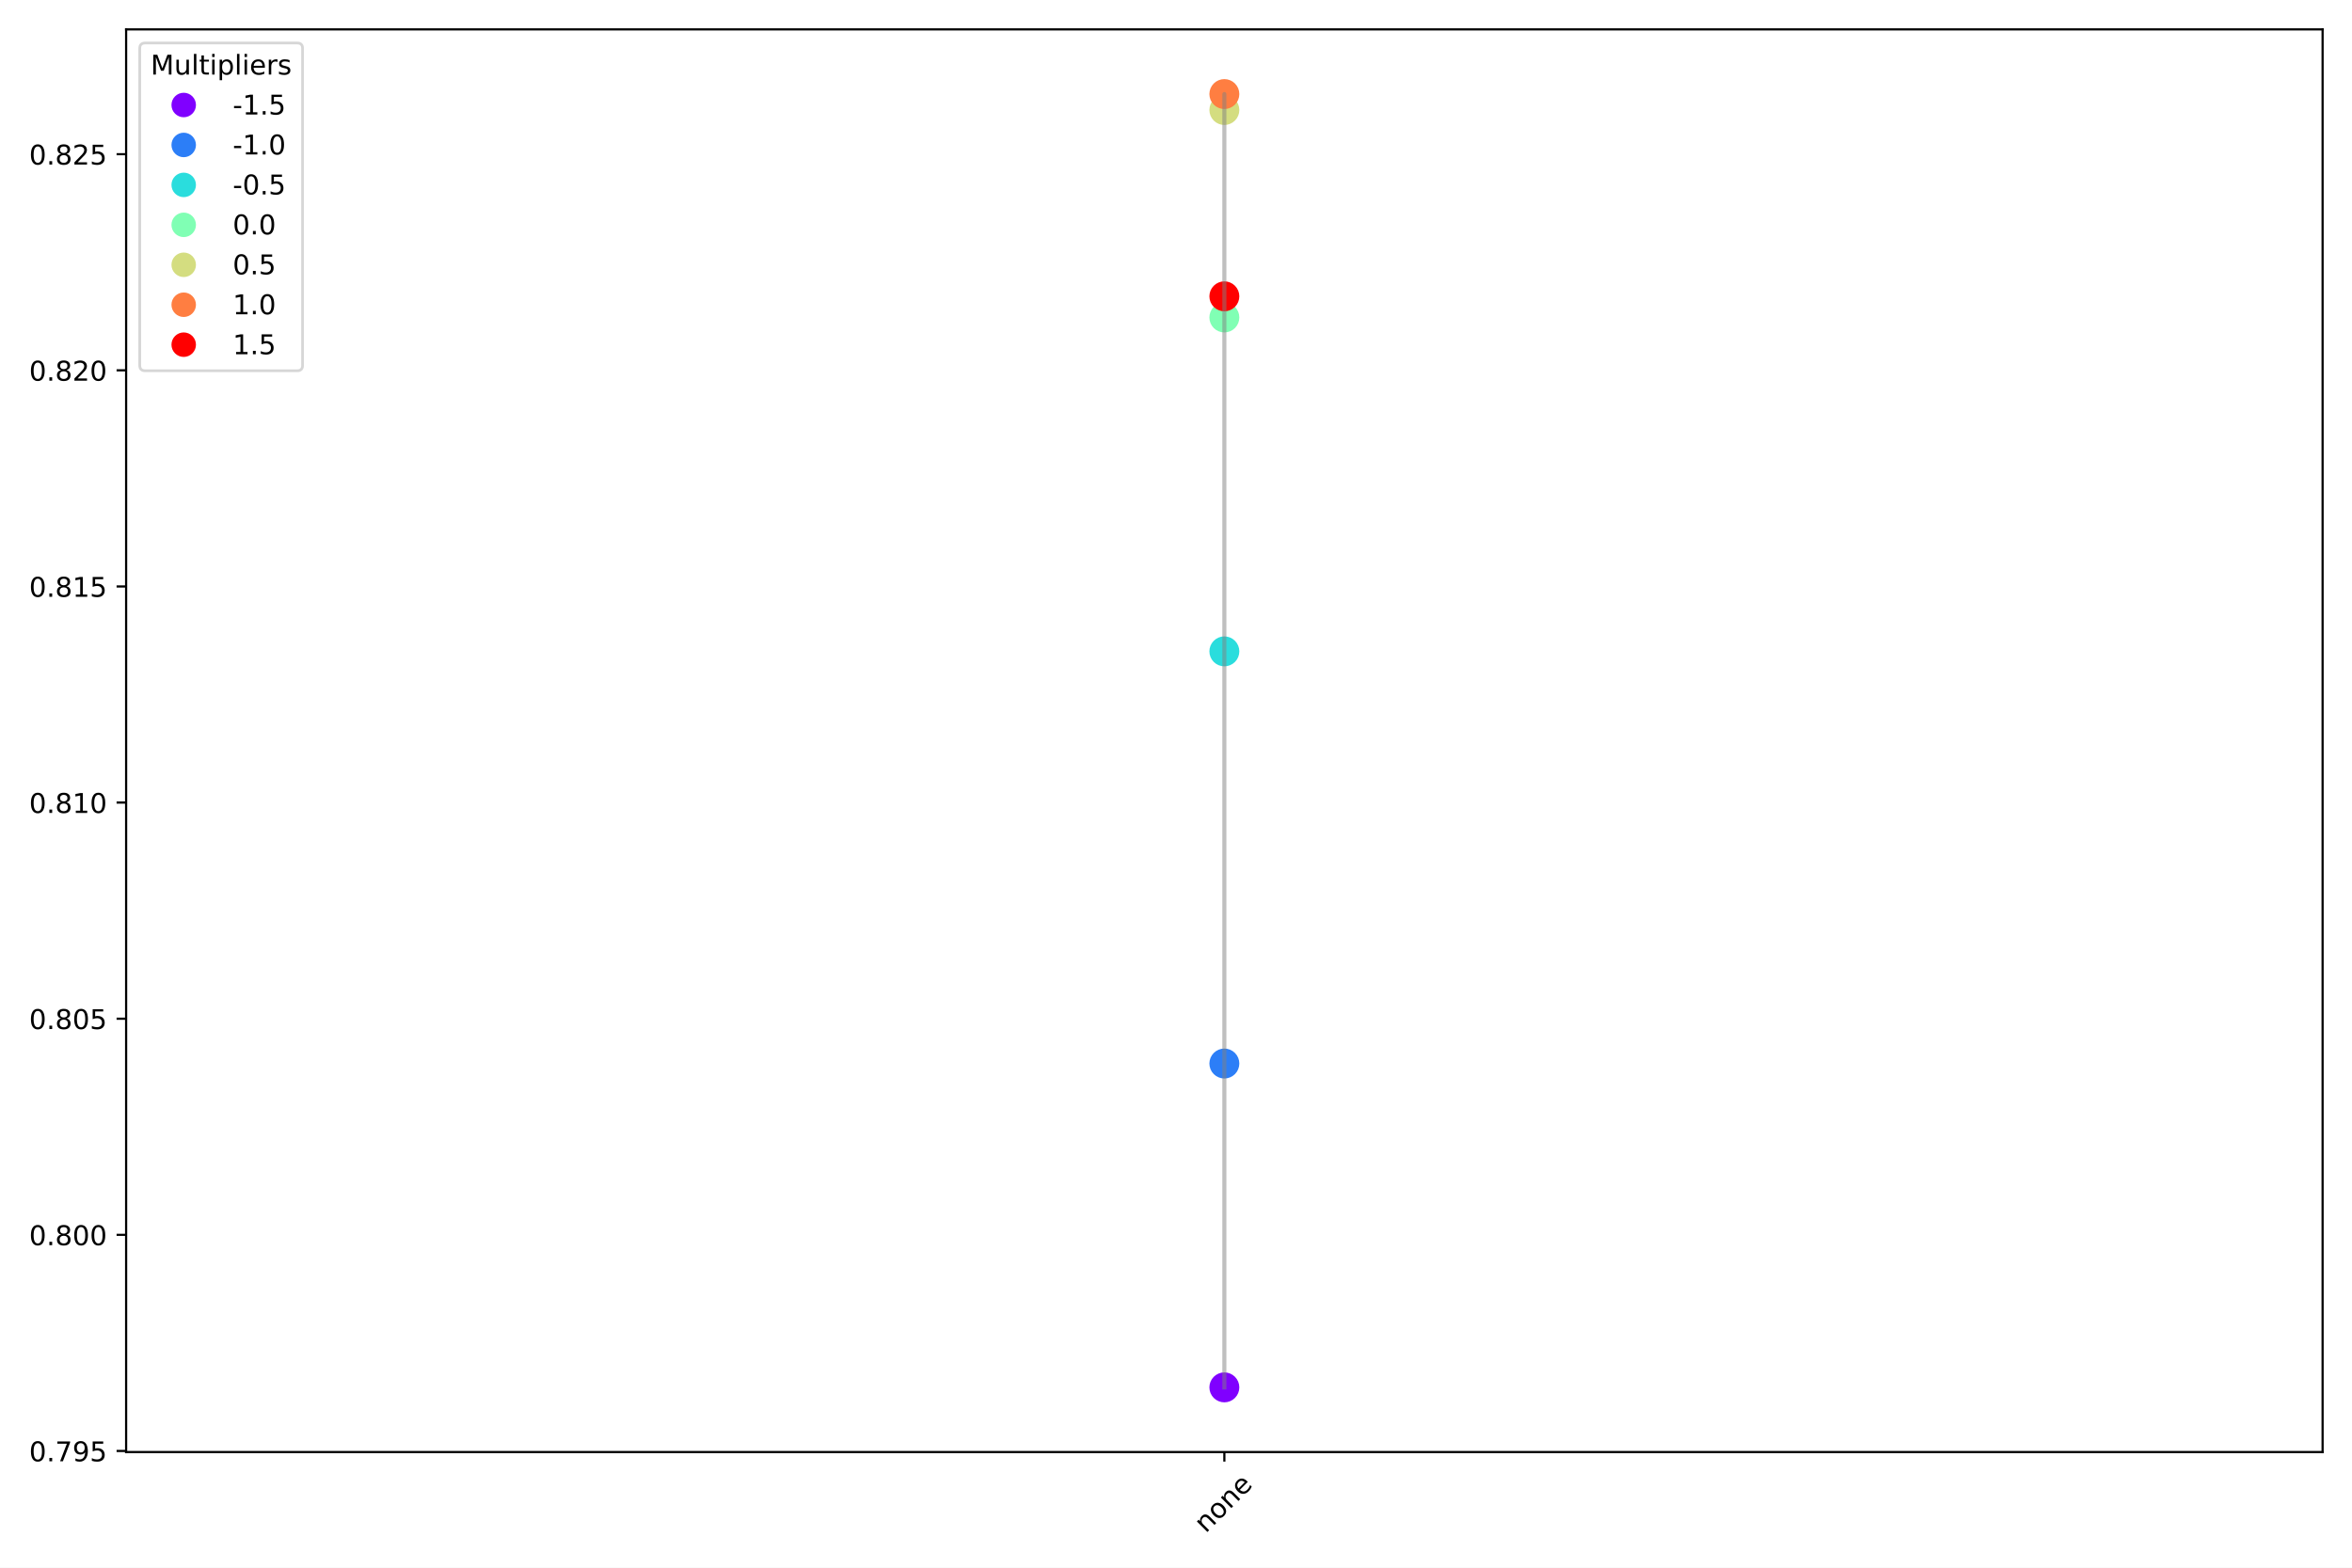
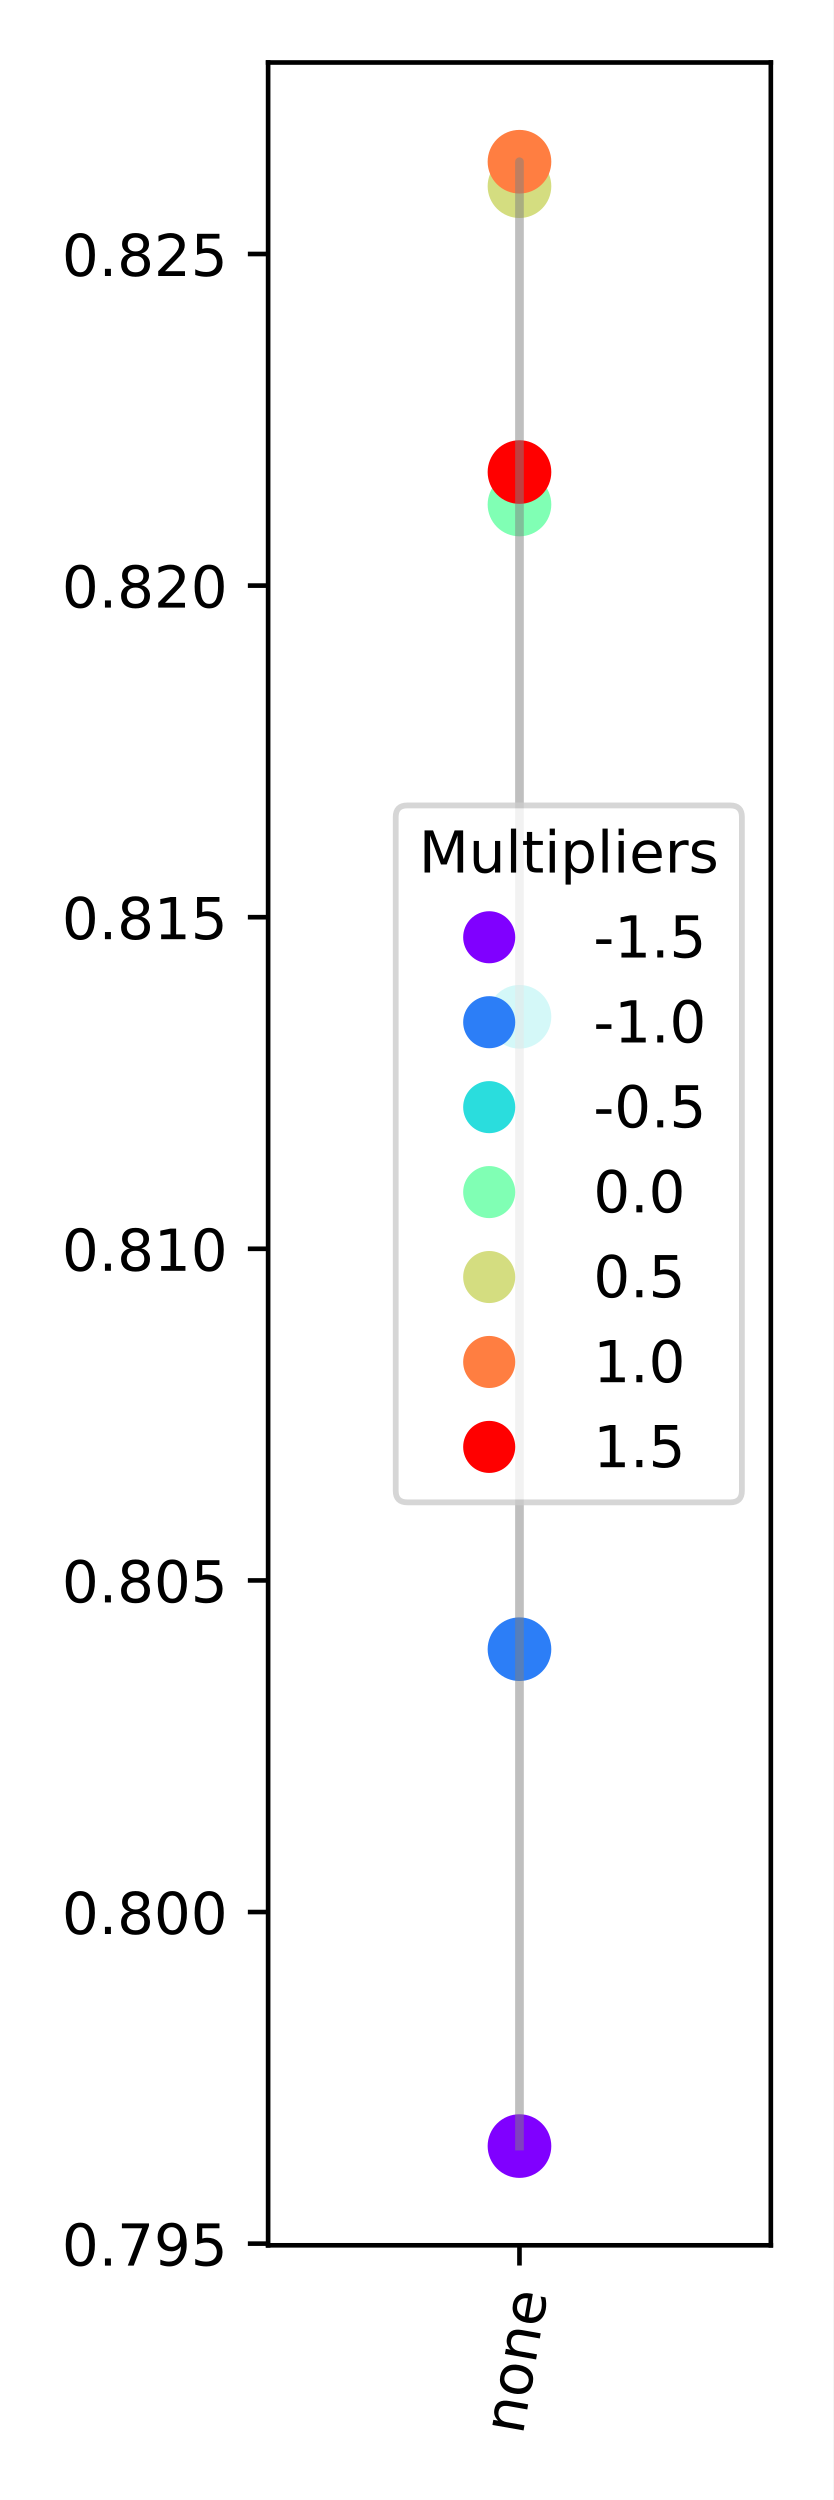
- <svg xmlns="http://www.w3.org/2000/svg" xmlns:xlink="http://www.w3.org/1999/xlink" width="864pt" height="576pt" viewBox="0 0 864 576" version="1.1">
+ <svg xmlns="http://www.w3.org/2000/svg" xmlns:xlink="http://www.w3.org/1999/xlink" width="144pt" height="432pt" viewBox="0 0 144 432" version="1.1">
  <defs>
    <style type="text/css">*{stroke-linejoin: round; stroke-linecap: butt}</style>
  </defs>
  <g id="figure_1">
    <g id="patch_1">
-       <path d="M 0 576  L 864 576  L 864 0  L 0 0  z " style="fill: #ffffff" />
+       <path d="M 0 432  L 144 432  L 144 0  L 0 0  z " style="fill: #ffffff" />
    </g>
    <g id="axes_1">
      <g id="patch_2">
-         <path d="M 46.33 533.508  L 853.2 533.508  L 853.2 10.8  L 46.33 10.8  z " style="fill: #ffffff" />
+         <path d="M 46.33 387.987  L 133.2 387.987  L 133.2 10.8  L 46.33 10.8  z " style="fill: #ffffff" />
      </g>
      <g id="PathCollection_1">
        <defs>
-           <path id="m3767dee1e3" d="M 0 5  C 1.326 5 2.598 4.473 3.536 3.536  C 4.473 2.598 5 1.326 5 0  C 5 -1.326 4.473 -2.598 3.536 -3.536  C 2.598 -4.473 1.326 -5 0 -5  C -1.326 -5 -2.598 -4.473 -3.536 -3.536  C -4.473 -2.598 -5 -1.326 -5 0  C -5 1.326 -4.473 2.598 -3.536 3.536  C -2.598 4.473 -1.326 5 0 5  z " style="stroke: #8000ff" />
-         </defs>
-         <g clip-path="url(#p4028e0c59e)">
-           <use xlink:href="#m3767dee1e3" x="449.765" y="509.748" style="fill: #8000ff; stroke: #8000ff" />
+           <path id="m14c0e5cff0" d="M 0 5  C 1.326 5 2.598 4.473 3.536 3.536  C 4.473 2.598 5 1.326 5 0  C 5 -1.326 4.473 -2.598 3.536 -3.536  C 2.598 -4.473 1.326 -5 0 -5  C -1.326 -5 -2.598 -4.473 -3.536 -3.536  C -4.473 -2.598 -5 -1.326 -5 0  C -5 1.326 -4.473 2.598 -3.536 3.536  C -2.598 4.473 -1.326 5 0 5  z " style="stroke: #8000ff" />
+         </defs>
+         <g clip-path="url(#p4360fabf52)">
+           <use xlink:href="#m14c0e5cff0" x="89.765" y="370.842" style="fill: #8000ff; stroke: #8000ff" />
        </g>
      </g>
      <g id="PathCollection_2">
        <defs>
-           <path id="m72a7f76442" d="M 0 5  C 1.326 5 2.598 4.473 3.536 3.536  C 4.473 2.598 5 1.326 5 0  C 5 -1.326 4.473 -2.598 3.536 -3.536  C 2.598 -4.473 1.326 -5 0 -5  C -1.326 -5 -2.598 -4.473 -3.536 -3.536  C -4.473 -2.598 -5 -1.326 -5 0  C -5 1.326 -4.473 2.598 -3.536 3.536  C -2.598 4.473 -1.326 5 0 5  z " style="stroke: #2c7ef7" />
-         </defs>
-         <g clip-path="url(#p4028e0c59e)">
-           <use xlink:href="#m72a7f76442" x="449.765" y="390.763" style="fill: #2c7ef7; stroke: #2c7ef7" />
+           <path id="mc27950331b" d="M 0 5  C 1.326 5 2.598 4.473 3.536 3.536  C 4.473 2.598 5 1.326 5 0  C 5 -1.326 4.473 -2.598 3.536 -3.536  C 2.598 -4.473 1.326 -5 0 -5  C -1.326 -5 -2.598 -4.473 -3.536 -3.536  C -4.473 -2.598 -5 -1.326 -5 0  C -5 1.326 -4.473 2.598 -3.536 3.536  C -2.598 4.473 -1.326 5 0 5  z " style="stroke: #2c7ef7" />
+         </defs>
+         <g clip-path="url(#p4360fabf52)">
+           <use xlink:href="#mc27950331b" x="89.765" y="284.982" style="fill: #2c7ef7; stroke: #2c7ef7" />
        </g>
      </g>
      <g id="PathCollection_3">
        <defs>
-           <path id="me550338ba3" d="M 0 5  C 1.326 5 2.598 4.473 3.536 3.536  C 4.473 2.598 5 1.326 5 0  C 5 -1.326 4.473 -2.598 3.536 -3.536  C 2.598 -4.473 1.326 -5 0 -5  C -1.326 -5 -2.598 -4.473 -3.536 -3.536  C -4.473 -2.598 -5 -1.326 -5 0  C -5 1.326 -4.473 2.598 -3.536 3.536  C -2.598 4.473 -1.326 5 0 5  z " style="stroke: #2adddd" />
-         </defs>
-         <g clip-path="url(#p4028e0c59e)">
-           <use xlink:href="#me550338ba3" x="449.765" y="239.325" style="fill: #2adddd; stroke: #2adddd" />
+           <path id="m28c70cf09c" d="M 0 5  C 1.326 5 2.598 4.473 3.536 3.536  C 4.473 2.598 5 1.326 5 0  C 5 -1.326 4.473 -2.598 3.536 -3.536  C 2.598 -4.473 1.326 -5 0 -5  C -1.326 -5 -2.598 -4.473 -3.536 -3.536  C -4.473 -2.598 -5 -1.326 -5 0  C -5 1.326 -4.473 2.598 -3.536 3.536  C -2.598 4.473 -1.326 5 0 5  z " style="stroke: #2adddd" />
+         </defs>
+         <g clip-path="url(#p4360fabf52)">
+           <use xlink:href="#m28c70cf09c" x="89.765" y="175.704" style="fill: #2adddd; stroke: #2adddd" />
        </g>
      </g>
      <g id="PathCollection_4">
        <defs>
-           <path id="m4d8fd24281" d="M 0 5  C 1.326 5 2.598 4.473 3.536 3.536  C 4.473 2.598 5 1.326 5 0  C 5 -1.326 4.473 -2.598 3.536 -3.536  C 2.598 -4.473 1.326 -5 0 -5  C -1.326 -5 -2.598 -4.473 -3.536 -3.536  C -4.473 -2.598 -5 -1.326 -5 0  C -5 1.326 -4.473 2.598 -3.536 3.536  C -2.598 4.473 -1.326 5 0 5  z " style="stroke: #80ffb4" />
-         </defs>
-         <g clip-path="url(#p4028e0c59e)">
-           <use xlink:href="#m4d8fd24281" x="449.765" y="116.642" style="fill: #80ffb4; stroke: #80ffb4" />
+           <path id="m87a448be1a" d="M 0 5  C 1.326 5 2.598 4.473 3.536 3.536  C 4.473 2.598 5 1.326 5 0  C 5 -1.326 4.473 -2.598 3.536 -3.536  C 2.598 -4.473 1.326 -5 0 -5  C -1.326 -5 -2.598 -4.473 -3.536 -3.536  C -4.473 -2.598 -5 -1.326 -5 0  C -5 1.326 -4.473 2.598 -3.536 3.536  C -2.598 4.473 -1.326 5 0 5  z " style="stroke: #80ffb4" />
+         </defs>
+         <g clip-path="url(#p4360fabf52)">
+           <use xlink:href="#m87a448be1a" x="89.765" y="87.176" style="fill: #80ffb4; stroke: #80ffb4" />
        </g>
      </g>
      <g id="PathCollection_5">
        <defs>
-           <path id="mf3a85f5c3b" d="M 0 5  C 1.326 5 2.598 4.473 3.536 3.536  C 4.473 2.598 5 1.326 5 0  C 5 -1.326 4.473 -2.598 3.536 -3.536  C 2.598 -4.473 1.326 -5 0 -5  C -1.326 -5 -2.598 -4.473 -3.536 -3.536  C -4.473 -2.598 -5 -1.326 -5 0  C -5 1.326 -4.473 2.598 -3.536 3.536  C -2.598 4.473 -1.326 5 0 5  z " style="stroke: #d4dd80" />
-         </defs>
-         <g clip-path="url(#p4028e0c59e)">
-           <use xlink:href="#mf3a85f5c3b" x="449.765" y="40.418" style="fill: #d4dd80; stroke: #d4dd80" />
+           <path id="maee6522988" d="M 0 5  C 1.326 5 2.598 4.473 3.536 3.536  C 4.473 2.598 5 1.326 5 0  C 5 -1.326 4.473 -2.598 3.536 -3.536  C 2.598 -4.473 1.326 -5 0 -5  C -1.326 -5 -2.598 -4.473 -3.536 -3.536  C -4.473 -2.598 -5 -1.326 -5 0  C -5 1.326 -4.473 2.598 -3.536 3.536  C -2.598 4.473 -1.326 5 0 5  z " style="stroke: #d4dd80" />
+         </defs>
+         <g clip-path="url(#p4360fabf52)">
+           <use xlink:href="#maee6522988" x="89.765" y="32.173" style="fill: #d4dd80; stroke: #d4dd80" />
        </g>
      </g>
      <g id="PathCollection_6">
        <defs>
-           <path id="m8962c92dde" d="M 0 5  C 1.326 5 2.598 4.473 3.536 3.536  C 4.473 2.598 5 1.326 5 0  C 5 -1.326 4.473 -2.598 3.536 -3.536  C 2.598 -4.473 1.326 -5 0 -5  C -1.326 -5 -2.598 -4.473 -3.536 -3.536  C -4.473 -2.598 -5 -1.326 -5 0  C -5 1.326 -4.473 2.598 -3.536 3.536  C -2.598 4.473 -1.326 5 0 5  z " style="stroke: #ff7e41" />
-         </defs>
-         <g clip-path="url(#p4028e0c59e)">
-           <use xlink:href="#m8962c92dde" x="449.765" y="34.559" style="fill: #ff7e41; stroke: #ff7e41" />
+           <path id="m36a4e83134" d="M 0 5  C 1.326 5 2.598 4.473 3.536 3.536  C 4.473 2.598 5 1.326 5 0  C 5 -1.326 4.473 -2.598 3.536 -3.536  C 2.598 -4.473 1.326 -5 0 -5  C -1.326 -5 -2.598 -4.473 -3.536 -3.536  C -4.473 -2.598 -5 -1.326 -5 0  C -5 1.326 -4.473 2.598 -3.536 3.536  C -2.598 4.473 -1.326 5 0 5  z " style="stroke: #ff7e41" />
+         </defs>
+         <g clip-path="url(#p4360fabf52)">
+           <use xlink:href="#m36a4e83134" x="89.765" y="27.945" style="fill: #ff7e41; stroke: #ff7e41" />
        </g>
      </g>
      <g id="PathCollection_7">
        <defs>
-           <path id="mf61617b44f" d="M 0 5  C 1.326 5 2.598 4.473 3.536 3.536  C 4.473 2.598 5 1.326 5 0  C 5 -1.326 4.473 -2.598 3.536 -3.536  C 2.598 -4.473 1.326 -5 0 -5  C -1.326 -5 -2.598 -4.473 -3.536 -3.536  C -4.473 -2.598 -5 -1.326 -5 0  C -5 1.326 -4.473 2.598 -3.536 3.536  C -2.598 4.473 -1.326 5 0 5  z " style="stroke: #ff0000" />
-         </defs>
-         <g clip-path="url(#p4028e0c59e)">
-           <use xlink:href="#mf61617b44f" x="449.765" y="108.875" style="fill: #ff0000; stroke: #ff0000" />
+           <path id="m46a382ccba" d="M 0 5  C 1.326 5 2.598 4.473 3.536 3.536  C 4.473 2.598 5 1.326 5 0  C 5 -1.326 4.473 -2.598 3.536 -3.536  C 2.598 -4.473 1.326 -5 0 -5  C -1.326 -5 -2.598 -4.473 -3.536 -3.536  C -4.473 -2.598 -5 -1.326 -5 0  C -5 1.326 -4.473 2.598 -3.536 3.536  C -2.598 4.473 -1.326 5 0 5  z " style="stroke: #ff0000" />
+         </defs>
+         <g clip-path="url(#p4360fabf52)">
+           <use xlink:href="#m46a382ccba" x="89.765" y="81.571" style="fill: #ff0000; stroke: #ff0000" />
        </g>
      </g>
      <g id="matplotlib.axis_1">
        <g id="xtick_1">
          <g id="line2d_1">
            <defs>
-               <path id="m17eb738174" d="M 0 0  L 0 3.5  " style="stroke: #000000; stroke-width: 0.8" />
+               <path id="m830e8ec345" d="M 0 0  L 0 3.5  " style="stroke: #000000; stroke-width: 0.8" />
            </defs>
            <g>
-               <use xlink:href="#m17eb738174" x="449.765" y="533.508" style="stroke: #000000; stroke-width: 0.8" />
+               <use xlink:href="#m830e8ec345" x="89.765" y="387.987" style="stroke: #000000; stroke-width: 0.8" />
            </g>
          </g>
          <g id="text_1">
-             <g transform="translate(442.8961 563.5208) rotate(-45) scale(0.1 -0.1)">
+             <g transform="translate(90.31646 420.8743) rotate(-80) scale(0.1 -0.1)">
              <defs>
                <path id="DejaVuSans-6e" d="M 3513 2113  L 3513 0  L 2938 0  L 2938 2094  Q 2938 2591 2744 2837  Q 2550 3084 2163 3084  Q 1697 3084 1428 2787  Q 1159 2491 1159 1978  L 1159 0  L 581 0  L 581 3500  L 1159 3500  L 1159 2956  Q 1366 3272 1645 3428  Q 1925 3584 2291 3584  Q 2894 3584 3203 3211  Q 3513 2838 3513 2113  z " transform="scale(0.015625)" />
                <path id="DejaVuSans-6f" d="M 1959 3097  Q 1497 3097 1228 2736  Q 959 2375 959 1747  Q 959 1119 1226 758  Q 1494 397 1959 397  Q 2419 397 2687 759  Q 2956 1122 2956 1747  Q 2956 2369 2687 2733  Q 2419 3097 1959 3097  z M 1959 3584  Q 2709 3584 3137 3096  Q 3566 2609 3566 1747  Q 3566 888 3137 398  Q 2709 -91 1959 -91  Q 1206 -91 779 398  Q 353 888 353 1747  Q 353 2609 779 3096  Q 1206 3584 1959 3584  z " transform="scale(0.015625)" />
                <path id="DejaVuSans-65" d="M 3597 1894  L 3597 1613  L 953 1613  Q 991 1019 1311 708  Q 1631 397 2203 397  Q 2534 397 2845 478  Q 3156 559 3463 722  L 3463 178  Q 3153 47 2828 -22  Q 2503 -91 2169 -91  Q 1331 -91 842 396  Q 353 884 353 1716  Q 353 2575 817 3079  Q 1281 3584 2069 3584  Q 2775 3584 3186 3129  Q 3597 2675 3597 1894  z M 3022 2063  Q 3016 2534 2758 2815  Q 2500 3097 2075 3097  Q 1594 3097 1305 2825  Q 1016 2553 972 2059  L 3022 2063  z " transform="scale(0.015625)" />
              </defs>
              <use xlink:href="#DejaVuSans-6e" />
              <use xlink:href="#DejaVuSans-6f" x="63.379" />
              <use xlink:href="#DejaVuSans-6e" x="124.561" />
              <use xlink:href="#DejaVuSans-65" x="187.939" />
            </g>
          </g>
        </g>
      </g>
      <g id="matplotlib.axis_2">
        <g id="ytick_1">
          <g id="line2d_2">
            <defs>
-               <path id="m83f9945817" d="M 0 0  L -3.5 0  " style="stroke: #000000; stroke-width: 0.8" />
+               <path id="mb894acc48c" d="M 0 0  L -3.5 0  " style="stroke: #000000; stroke-width: 0.8" />
            </defs>
            <g>
-               <use xlink:href="#m83f9945817" x="46.33" y="533.109" style="stroke: #000000; stroke-width: 0.8" />
+               <use xlink:href="#mb894acc48c" x="46.33" y="387.7" style="stroke: #000000; stroke-width: 0.8" />
            </g>
          </g>
          <g id="text_2">
-             <g transform="translate(10.70187 536.9087) scale(0.1 -0.1)">
+             <g transform="translate(10.70187 391.4988) scale(0.1 -0.1)">
              <defs>
                <path id="DejaVuSans-30" d="M 2034 4250  Q 1547 4250 1301 3770  Q 1056 3291 1056 2328  Q 1056 1369 1301 889  Q 1547 409 2034 409  Q 2525 409 2770 889  Q 3016 1369 3016 2328  Q 3016 3291 2770 3770  Q 2525 4250 2034 4250  z M 2034 4750  Q 2819 4750 3233 4129  Q 3647 3509 3647 2328  Q 3647 1150 3233 529  Q 2819 -91 2034 -91  Q 1250 -91 836 529  Q 422 1150 422 2328  Q 422 3509 836 4129  Q 1250 4750 2034 4750  z " transform="scale(0.015625)" />
                <path id="DejaVuSans-2e" d="M 684 794  L 1344 794  L 1344 0  L 684 0  L 684 794  z " transform="scale(0.015625)" />
                <path id="DejaVuSans-37" d="M 525 4666  L 3525 4666  L 3525 4397  L 1831 0  L 1172 0  L 2766 4134  L 525 4134  L 525 4666  z " transform="scale(0.015625)" />
                <path id="DejaVuSans-39" d="M 703 97  L 703 672  Q 941 559 1184 500  Q 1428 441 1663 441  Q 2288 441 2617 861  Q 2947 1281 2994 2138  Q 2813 1869 2534 1725  Q 2256 1581 1919 1581  Q 1219 1581 811 2004  Q 403 2428 403 3163  Q 403 3881 828 4315  Q 1253 4750 1959 4750  Q 2769 4750 3195 4129  Q 3622 3509 3622 2328  Q 3622 1225 3098 567  Q 2575 -91 1691 -91  Q 1453 -91 1209 -44  Q 966 3 703 97  z M 1959 2075  Q 2384 2075 2632 2365  Q 2881 2656 2881 3163  Q 2881 3666 2632 3958  Q 2384 4250 1959 4250  Q 1534 4250 1286 3958  Q 1038 3666 1038 3163  Q 1038 2656 1286 2365  Q 1534 2075 1959 2075  z " transform="scale(0.015625)" />
                <path id="DejaVuSans-35" d="M 691 4666  L 3169 4666  L 3169 4134  L 1269 4134  L 1269 2991  Q 1406 3038 1543 3061  Q 1681 3084 1819 3084  Q 2600 3084 3056 2656  Q 3513 2228 3513 1497  Q 3513 744 3044 326  Q 2575 -91 1722 -91  Q 1428 -91 1123 -41  Q 819 9 494 109  L 494 744  Q 775 591 1075 516  Q 1375 441 1709 441  Q 2250 441 2565 725  Q 2881 1009 2881 1497  Q 2881 1984 2565 2268  Q 2250 2553 1709 2553  Q 1456 2553 1204 2497  Q 953 2441 691 2322  L 691 4666  z " transform="scale(0.015625)" />
              </defs>
              <use xlink:href="#DejaVuSans-30" />
              <use xlink:href="#DejaVuSans-2e" x="63.623" />
              <use xlink:href="#DejaVuSans-37" x="95.41" />
              <use xlink:href="#DejaVuSans-39" x="159.033" />
              <use xlink:href="#DejaVuSans-35" x="222.656" />
            </g>
          </g>
        </g>
        <g id="ytick_2">
          <g id="line2d_3">
            <g>
-               <use xlink:href="#m83f9945817" x="46.33" y="453.701" style="stroke: #000000; stroke-width: 0.8" />
+               <use xlink:href="#mb894acc48c" x="46.33" y="330.398" style="stroke: #000000; stroke-width: 0.8" />
            </g>
          </g>
          <g id="text_3">
-             <g transform="translate(10.70187 457.5) scale(0.1 -0.1)">
+             <g transform="translate(10.70187 334.1973) scale(0.1 -0.1)">
              <defs>
                <path id="DejaVuSans-38" d="M 2034 2216  Q 1584 2216 1326 1975  Q 1069 1734 1069 1313  Q 1069 891 1326 650  Q 1584 409 2034 409  Q 2484 409 2743 651  Q 3003 894 3003 1313  Q 3003 1734 2745 1975  Q 2488 2216 2034 2216  z M 1403 2484  Q 997 2584 770 2862  Q 544 3141 544 3541  Q 544 4100 942 4425  Q 1341 4750 2034 4750  Q 2731 4750 3128 4425  Q 3525 4100 3525 3541  Q 3525 3141 3298 2862  Q 3072 2584 2669 2484  Q 3125 2378 3379 2068  Q 3634 1759 3634 1313  Q 3634 634 3220 271  Q 2806 -91 2034 -91  Q 1263 -91 848 271  Q 434 634 434 1313  Q 434 1759 690 2068  Q 947 2378 1403 2484  z M 1172 3481  Q 1172 3119 1398 2916  Q 1625 2713 2034 2713  Q 2441 2713 2670 2916  Q 2900 3119 2900 3481  Q 2900 3844 2670 4047  Q 2441 4250 2034 4250  Q 1625 4250 1398 4047  Q 1172 3844 1172 3481  z " transform="scale(0.015625)" />
              </defs>
              <use xlink:href="#DejaVuSans-30" />
              <use xlink:href="#DejaVuSans-2e" x="63.623" />
              <use xlink:href="#DejaVuSans-38" x="95.41" />
              <use xlink:href="#DejaVuSans-30" x="159.033" />
              <use xlink:href="#DejaVuSans-30" x="222.656" />
            </g>
          </g>
        </g>
        <g id="ytick_3">
          <g id="line2d_4">
            <g>
-               <use xlink:href="#m83f9945817" x="46.33" y="374.292" style="stroke: #000000; stroke-width: 0.8" />
+               <use xlink:href="#mb894acc48c" x="46.33" y="273.097" style="stroke: #000000; stroke-width: 0.8" />
            </g>
          </g>
          <g id="text_4">
-             <g transform="translate(10.70187 378.0913) scale(0.1 -0.1)">
+             <g transform="translate(10.70187 276.8958) scale(0.1 -0.1)">
              <use xlink:href="#DejaVuSans-30" />
              <use xlink:href="#DejaVuSans-2e" x="63.623" />
              <use xlink:href="#DejaVuSans-38" x="95.41" />
              <use xlink:href="#DejaVuSans-30" x="159.033" />
              <use xlink:href="#DejaVuSans-35" x="222.656" />
            </g>
          </g>
        </g>
        <g id="ytick_4">
          <g id="line2d_5">
            <g>
-               <use xlink:href="#m83f9945817" x="46.33" y="294.883" style="stroke: #000000; stroke-width: 0.8" />
+               <use xlink:href="#mb894acc48c" x="46.33" y="215.795" style="stroke: #000000; stroke-width: 0.8" />
            </g>
          </g>
          <g id="text_5">
-             <g transform="translate(10.70187 298.6826) scale(0.1 -0.1)">
+             <g transform="translate(10.70187 219.5943) scale(0.1 -0.1)">
              <defs>
                <path id="DejaVuSans-31" d="M 794 531  L 1825 531  L 1825 4091  L 703 3866  L 703 4441  L 1819 4666  L 2450 4666  L 2450 531  L 3481 531  L 3481 0  L 794 0  L 794 531  z " transform="scale(0.015625)" />
              </defs>
              <use xlink:href="#DejaVuSans-30" />
              <use xlink:href="#DejaVuSans-2e" x="63.623" />
              <use xlink:href="#DejaVuSans-38" x="95.41" />
              <use xlink:href="#DejaVuSans-31" x="159.033" />
              <use xlink:href="#DejaVuSans-30" x="222.656" />
            </g>
          </g>
        </g>
        <g id="ytick_5">
          <g id="line2d_6">
            <g>
-               <use xlink:href="#m83f9945817" x="46.33" y="215.475" style="stroke: #000000; stroke-width: 0.8" />
+               <use xlink:href="#mb894acc48c" x="46.33" y="158.494" style="stroke: #000000; stroke-width: 0.8" />
            </g>
          </g>
          <g id="text_6">
-             <g transform="translate(10.70187 219.2739) scale(0.1 -0.1)">
+             <g transform="translate(10.70187 162.2928) scale(0.1 -0.1)">
              <use xlink:href="#DejaVuSans-30" />
              <use xlink:href="#DejaVuSans-2e" x="63.623" />
              <use xlink:href="#DejaVuSans-38" x="95.41" />
              <use xlink:href="#DejaVuSans-31" x="159.033" />
              <use xlink:href="#DejaVuSans-35" x="222.656" />
            </g>
          </g>
        </g>
        <g id="ytick_6">
          <g id="line2d_7">
            <g>
-               <use xlink:href="#m83f9945817" x="46.33" y="136.066" style="stroke: #000000; stroke-width: 0.8" />
+               <use xlink:href="#mb894acc48c" x="46.33" y="101.192" style="stroke: #000000; stroke-width: 0.8" />
            </g>
          </g>
          <g id="text_7">
-             <g transform="translate(10.70187 139.8651) scale(0.1 -0.1)">
+             <g transform="translate(10.70187 104.9914) scale(0.1 -0.1)">
              <defs>
                <path id="DejaVuSans-32" d="M 1228 531  L 3431 531  L 3431 0  L 469 0  L 469 531  Q 828 903 1448 1529  Q 2069 2156 2228 2338  Q 2531 2678 2651 2914  Q 2772 3150 2772 3378  Q 2772 3750 2511 3984  Q 2250 4219 1831 4219  Q 1534 4219 1204 4116  Q 875 4013 500 3803  L 500 4441  Q 881 4594 1212 4672  Q 1544 4750 1819 4750  Q 2544 4750 2975 4387  Q 3406 4025 3406 3419  Q 3406 3131 3298 2873  Q 3191 2616 2906 2266  Q 2828 2175 2409 1742  Q 1991 1309 1228 531  z " transform="scale(0.015625)" />
              </defs>
              <use xlink:href="#DejaVuSans-30" />
              <use xlink:href="#DejaVuSans-2e" x="63.623" />
              <use xlink:href="#DejaVuSans-38" x="95.41" />
              <use xlink:href="#DejaVuSans-32" x="159.033" />
              <use xlink:href="#DejaVuSans-30" x="222.656" />
            </g>
          </g>
        </g>
        <g id="ytick_7">
          <g id="line2d_8">
            <g>
-               <use xlink:href="#m83f9945817" x="46.33" y="56.657" style="stroke: #000000; stroke-width: 0.8" />
+               <use xlink:href="#mb894acc48c" x="46.33" y="43.891" style="stroke: #000000; stroke-width: 0.8" />
            </g>
          </g>
          <g id="text_8">
-             <g transform="translate(10.70187 60.45643) scale(0.1 -0.1)">
+             <g transform="translate(10.70187 47.68988) scale(0.1 -0.1)">
              <use xlink:href="#DejaVuSans-30" />
              <use xlink:href="#DejaVuSans-2e" x="63.623" />
              <use xlink:href="#DejaVuSans-38" x="95.41" />
              <use xlink:href="#DejaVuSans-32" x="159.033" />
              <use xlink:href="#DejaVuSans-35" x="222.656" />
            </g>
          </g>
        </g>
      </g>
      <g id="line2d_9">
-         <path d="M 449.765 509.748  L 449.765 390.763  L 449.765 239.325  L 449.765 116.642  L 449.765 40.418  L 449.765 34.559  L 449.765 108.875  " clip-path="url(#p4028e0c59e)" style="fill: none; stroke: #808080; stroke-opacity: 0.5; stroke-width: 1.5; stroke-linecap: square" />
+         <path d="M 89.765 370.842  L 89.765 284.982  L 89.765 175.704  L 89.765 87.176  L 89.765 32.173  L 89.765 27.945  L 89.765 81.571  " clip-path="url(#p4360fabf52)" style="fill: none; stroke: #808080; stroke-opacity: 0.5; stroke-width: 1.5; stroke-linecap: square" />
      </g>
      <g id="line2d_10" />
      <g id="line2d_11" />
      <g id="line2d_12" />
      <g id="line2d_13" />
      <g id="line2d_14" />
      <g id="line2d_15" />
      <g id="line2d_16" />
      <g id="patch_3">
-         <path d="M 46.33 533.508  L 46.33 10.8  " style="fill: none; stroke: #000000; stroke-width: 0.8; stroke-linejoin: miter; stroke-linecap: square" />
+         <path d="M 46.33 387.987  L 46.33 10.8  " style="fill: none; stroke: #000000; stroke-width: 0.8; stroke-linejoin: miter; stroke-linecap: square" />
      </g>
      <g id="patch_4">
-         <path d="M 853.2 533.508  L 853.2 10.8  " style="fill: none; stroke: #000000; stroke-width: 0.8; stroke-linejoin: miter; stroke-linecap: square" />
+         <path d="M 133.2 387.987  L 133.2 10.8  " style="fill: none; stroke: #000000; stroke-width: 0.8; stroke-linejoin: miter; stroke-linecap: square" />
      </g>
      <g id="patch_5">
-         <path d="M 46.33 533.508  L 853.2 533.508  " style="fill: none; stroke: #000000; stroke-width: 0.8; stroke-linejoin: miter; stroke-linecap: square" />
+         <path d="M 46.33 387.987  L 133.2 387.987  " style="fill: none; stroke: #000000; stroke-width: 0.8; stroke-linejoin: miter; stroke-linecap: square" />
      </g>
      <g id="patch_6">
-         <path d="M 46.33 10.8  L 853.2 10.8  " style="fill: none; stroke: #000000; stroke-width: 0.8; stroke-linejoin: miter; stroke-linecap: square" />
+         <path d="M 46.33 10.8  L 133.2 10.8  " style="fill: none; stroke: #000000; stroke-width: 0.8; stroke-linejoin: miter; stroke-linecap: square" />
      </g>
      <g id="legend_1">
        <g id="patch_7">
-           <path d="M 53.33 136.225  L 109.15 136.225  Q 111.15 136.225 111.15 134.225  L 111.15 17.8  Q 111.15 15.8 109.15 15.8  L 53.33 15.8  Q 51.33 15.8 51.33 17.8  L 51.33 134.225  Q 51.33 136.225 53.33 136.225  z " style="fill: #ffffff; opacity: 0.8; stroke: #cccccc; stroke-linejoin: miter" />
+           <path d="M 70.38 259.606  L 126.2 259.606  Q 128.2 259.606 128.2 257.606  L 128.2 141.181  Q 128.2 139.181 126.2 139.181  L 70.38 139.181  Q 68.38 139.181 68.38 141.181  L 68.38 257.606  Q 68.38 259.606 70.38 259.606  z " style="fill: #ffffff; opacity: 0.8; stroke: #cccccc; stroke-linejoin: miter" />
        </g>
        <g id="text_9">
-           <g transform="translate(55.33 27.39844) scale(0.1 -0.1)">
+           <g transform="translate(72.37969 150.7794) scale(0.1 -0.1)">
            <defs>
              <path id="DejaVuSans-4d" d="M 628 4666  L 1569 4666  L 2759 1491  L 3956 4666  L 4897 4666  L 4897 0  L 4281 0  L 4281 4097  L 3078 897  L 2444 897  L 1241 4097  L 1241 0  L 628 0  L 628 4666  z " transform="scale(0.015625)" />
              <path id="DejaVuSans-75" d="M 544 1381  L 544 3500  L 1119 3500  L 1119 1403  Q 1119 906 1312 657  Q 1506 409 1894 409  Q 2359 409 2629 706  Q 2900 1003 2900 1516  L 2900 3500  L 3475 3500  L 3475 0  L 2900 0  L 2900 538  Q 2691 219 2414 64  Q 2138 -91 1772 -91  Q 1169 -91 856 284  Q 544 659 544 1381  z M 1991 3584  L 1991 3584  z " transform="scale(0.015625)" />
              <path id="DejaVuSans-6c" d="M 603 4863  L 1178 4863  L 1178 0  L 603 0  L 603 4863  z " transform="scale(0.015625)" />
              <path id="DejaVuSans-74" d="M 1172 4494  L 1172 3500  L 2356 3500  L 2356 3053  L 1172 3053  L 1172 1153  Q 1172 725 1289 603  Q 1406 481 1766 481  L 2356 481  L 2356 0  L 1766 0  Q 1100 0 847 248  Q 594 497 594 1153  L 594 3053  L 172 3053  L 172 3500  L 594 3500  L 594 4494  L 1172 4494  z " transform="scale(0.015625)" />
              <path id="DejaVuSans-69" d="M 603 3500  L 1178 3500  L 1178 0  L 603 0  L 603 3500  z M 603 4863  L 1178 4863  L 1178 4134  L 603 4134  L 603 4863  z " transform="scale(0.015625)" />
              <path id="DejaVuSans-70" d="M 1159 525  L 1159 -1331  L 581 -1331  L 581 3500  L 1159 3500  L 1159 2969  Q 1341 3281 1617 3432  Q 1894 3584 2278 3584  Q 2916 3584 3314 3078  Q 3713 2572 3713 1747  Q 3713 922 3314 415  Q 2916 -91 2278 -91  Q 1894 -91 1617 61  Q 1341 213 1159 525  z M 3116 1747  Q 3116 2381 2855 2742  Q 2594 3103 2138 3103  Q 1681 3103 1420 2742  Q 1159 2381 1159 1747  Q 1159 1113 1420 752  Q 1681 391 2138 391  Q 2594 391 2855 752  Q 3116 1113 3116 1747  z " transform="scale(0.015625)" />
              <path id="DejaVuSans-72" d="M 2631 2963  Q 2534 3019 2420 3045  Q 2306 3072 2169 3072  Q 1681 3072 1420 2755  Q 1159 2438 1159 1844  L 1159 0  L 581 0  L 581 3500  L 1159 3500  L 1159 2956  Q 1341 3275 1631 3429  Q 1922 3584 2338 3584  Q 2397 3584 2469 3576  Q 2541 3569 2628 3553  L 2631 2963  z " transform="scale(0.015625)" />
              <path id="DejaVuSans-73" d="M 2834 3397  L 2834 2853  Q 2591 2978 2328 3040  Q 2066 3103 1784 3103  Q 1356 3103 1142 2972  Q 928 2841 928 2578  Q 928 2378 1081 2264  Q 1234 2150 1697 2047  L 1894 2003  Q 2506 1872 2764 1633  Q 3022 1394 3022 966  Q 3022 478 2636 193  Q 2250 -91 1575 -91  Q 1294 -91 989 -36  Q 684 19 347 128  L 347 722  Q 666 556 975 473  Q 1284 391 1588 391  Q 1994 391 2212 530  Q 2431 669 2431 922  Q 2431 1156 2273 1281  Q 2116 1406 1581 1522  L 1381 1569  Q 847 1681 609 1914  Q 372 2147 372 2553  Q 372 3047 722 3315  Q 1072 3584 1716 3584  Q 2034 3584 2315 3537  Q 2597 3491 2834 3397  z " transform="scale(0.015625)" />
            </defs>
            <use xlink:href="#DejaVuSans-4d" />
            <use xlink:href="#DejaVuSans-75" x="86.279" />
            <use xlink:href="#DejaVuSans-6c" x="149.658" />
            <use xlink:href="#DejaVuSans-74" x="177.441" />
            <use xlink:href="#DejaVuSans-69" x="216.65" />
            <use xlink:href="#DejaVuSans-70" x="244.434" />
            <use xlink:href="#DejaVuSans-6c" x="307.91" />
            <use xlink:href="#DejaVuSans-69" x="335.693" />
            <use xlink:href="#DejaVuSans-65" x="363.477" />
            <use xlink:href="#DejaVuSans-72" x="425" />
            <use xlink:href="#DejaVuSans-73" x="466.113" />
          </g>
        </g>
        <g id="line2d_17">
          <defs>
-             <path id="mf0e546917d" d="M 0 4  C 1.061 4 2.078 3.579 2.828 2.828  C 3.579 2.078 4 1.061 4 0  C 4 -1.061 3.579 -2.078 2.828 -2.828  C 2.078 -3.579 1.061 -4 0 -4  C -1.061 -4 -2.078 -3.579 -2.828 -2.828  C -3.579 -2.078 -4 -1.061 -4 0  C -4 1.061 -3.579 2.078 -2.828 2.828  C -2.078 3.579 -1.061 4 0 4  z " style="stroke: #8000ff" />
-           </defs>
-           <g>
-             <use xlink:href="#mf0e546917d" x="67.485" y="38.577" style="fill: #8000ff; stroke: #8000ff" />
+             <path id="m919ce3a052" d="M 0 4  C 1.061 4 2.078 3.579 2.828 2.828  C 3.579 2.078 4 1.061 4 0  C 4 -1.061 3.579 -2.078 2.828 -2.828  C 2.078 -3.579 1.061 -4 0 -4  C -1.061 -4 -2.078 -3.579 -2.828 -2.828  C -3.579 -2.078 -4 -1.061 -4 0  C -4 1.061 -3.579 2.078 -2.828 2.828  C -2.078 3.579 -1.061 4 0 4  z " style="stroke: #8000ff" />
+           </defs>
+           <g>
+             <use xlink:href="#m919ce3a052" x="84.534" y="161.958" style="fill: #8000ff; stroke: #8000ff" />
          </g>
        </g>
        <g id="text_10">
-           <g transform="translate(85.48469 42.07656) scale(0.1 -0.1)">
+           <g transform="translate(102.5344 165.4576) scale(0.1 -0.1)">
            <defs>
              <path id="DejaVuSans-2d" d="M 313 2009  L 1997 2009  L 1997 1497  L 313 1497  L 313 2009  z " transform="scale(0.015625)" />
            </defs>
            <use xlink:href="#DejaVuSans-2d" />
            <use xlink:href="#DejaVuSans-31" x="36.084" />
            <use xlink:href="#DejaVuSans-2e" x="99.707" />
            <use xlink:href="#DejaVuSans-35" x="131.494" />
          </g>
        </g>
        <g id="line2d_18">
          <defs>
-             <path id="mc43ee4eea6" d="M 0 4  C 1.061 4 2.078 3.579 2.828 2.828  C 3.579 2.078 4 1.061 4 0  C 4 -1.061 3.579 -2.078 2.828 -2.828  C 2.078 -3.579 1.061 -4 0 -4  C -1.061 -4 -2.078 -3.579 -2.828 -2.828  C -3.579 -2.078 -4 -1.061 -4 0  C -4 1.061 -3.579 2.078 -2.828 2.828  C -2.078 3.579 -1.061 4 0 4  z " style="stroke: #2c7ef7" />
-           </defs>
-           <g>
-             <use xlink:href="#mc43ee4eea6" x="67.485" y="53.255" style="fill: #2c7ef7; stroke: #2c7ef7" />
+             <path id="m5686b37feb" d="M 0 4  C 1.061 4 2.078 3.579 2.828 2.828  C 3.579 2.078 4 1.061 4 0  C 4 -1.061 3.579 -2.078 2.828 -2.828  C 2.078 -3.579 1.061 -4 0 -4  C -1.061 -4 -2.078 -3.579 -2.828 -2.828  C -3.579 -2.078 -4 -1.061 -4 0  C -4 1.061 -3.579 2.078 -2.828 2.828  C -2.078 3.579 -1.061 4 0 4  z " style="stroke: #2c7ef7" />
+           </defs>
+           <g>
+             <use xlink:href="#m5686b37feb" x="84.534" y="176.636" style="fill: #2c7ef7; stroke: #2c7ef7" />
          </g>
        </g>
        <g id="text_11">
-           <g transform="translate(85.48469 56.75469) scale(0.1 -0.1)">
+           <g transform="translate(102.5344 180.1357) scale(0.1 -0.1)">
            <use xlink:href="#DejaVuSans-2d" />
            <use xlink:href="#DejaVuSans-31" x="36.084" />
            <use xlink:href="#DejaVuSans-2e" x="99.707" />
            <use xlink:href="#DejaVuSans-30" x="131.494" />
          </g>
        </g>
        <g id="line2d_19">
          <defs>
-             <path id="m972ca9bb4d" d="M 0 4  C 1.061 4 2.078 3.579 2.828 2.828  C 3.579 2.078 4 1.061 4 0  C 4 -1.061 3.579 -2.078 2.828 -2.828  C 2.078 -3.579 1.061 -4 0 -4  C -1.061 -4 -2.078 -3.579 -2.828 -2.828  C -3.579 -2.078 -4 -1.061 -4 0  C -4 1.061 -3.579 2.078 -2.828 2.828  C -2.078 3.579 -1.061 4 0 4  z " style="stroke: #2adddd" />
-           </defs>
-           <g>
-             <use xlink:href="#m972ca9bb4d" x="67.485" y="67.933" style="fill: #2adddd; stroke: #2adddd" />
+             <path id="m0d6ae17425" d="M 0 4  C 1.061 4 2.078 3.579 2.828 2.828  C 3.579 2.078 4 1.061 4 0  C 4 -1.061 3.579 -2.078 2.828 -2.828  C 2.078 -3.579 1.061 -4 0 -4  C -1.061 -4 -2.078 -3.579 -2.828 -2.828  C -3.579 -2.078 -4 -1.061 -4 0  C -4 1.061 -3.579 2.078 -2.828 2.828  C -2.078 3.579 -1.061 4 0 4  z " style="stroke: #2adddd" />
+           </defs>
+           <g>
+             <use xlink:href="#m0d6ae17425" x="84.534" y="191.314" style="fill: #2adddd; stroke: #2adddd" />
          </g>
        </g>
        <g id="text_12">
-           <g transform="translate(85.48469 71.43281) scale(0.1 -0.1)">
+           <g transform="translate(102.5344 194.8138) scale(0.1 -0.1)">
            <use xlink:href="#DejaVuSans-2d" />
            <use xlink:href="#DejaVuSans-30" x="36.084" />
            <use xlink:href="#DejaVuSans-2e" x="99.707" />
            <use xlink:href="#DejaVuSans-35" x="131.494" />
          </g>
        </g>
        <g id="line2d_20">
          <defs>
-             <path id="me0366fa6d2" d="M 0 4  C 1.061 4 2.078 3.579 2.828 2.828  C 3.579 2.078 4 1.061 4 0  C 4 -1.061 3.579 -2.078 2.828 -2.828  C 2.078 -3.579 1.061 -4 0 -4  C -1.061 -4 -2.078 -3.579 -2.828 -2.828  C -3.579 -2.078 -4 -1.061 -4 0  C -4 1.061 -3.579 2.078 -2.828 2.828  C -2.078 3.579 -1.061 4 0 4  z " style="stroke: #80ffb4" />
-           </defs>
-           <g>
-             <use xlink:href="#me0366fa6d2" x="67.485" y="82.611" style="fill: #80ffb4; stroke: #80ffb4" />
+             <path id="mcec84b5a46" d="M 0 4  C 1.061 4 2.078 3.579 2.828 2.828  C 3.579 2.078 4 1.061 4 0  C 4 -1.061 3.579 -2.078 2.828 -2.828  C 2.078 -3.579 1.061 -4 0 -4  C -1.061 -4 -2.078 -3.579 -2.828 -2.828  C -3.579 -2.078 -4 -1.061 -4 0  C -4 1.061 -3.579 2.078 -2.828 2.828  C -2.078 3.579 -1.061 4 0 4  z " style="stroke: #80ffb4" />
+           </defs>
+           <g>
+             <use xlink:href="#mcec84b5a46" x="84.534" y="205.992" style="fill: #80ffb4; stroke: #80ffb4" />
          </g>
        </g>
        <g id="text_13">
-           <g transform="translate(85.48469 86.11094) scale(0.1 -0.1)">
+           <g transform="translate(102.5344 209.4919) scale(0.1 -0.1)">
            <use xlink:href="#DejaVuSans-30" />
            <use xlink:href="#DejaVuSans-2e" x="63.623" />
            <use xlink:href="#DejaVuSans-30" x="95.41" />
          </g>
        </g>
        <g id="line2d_21">
          <defs>
-             <path id="m97ec3b699f" d="M 0 4  C 1.061 4 2.078 3.579 2.828 2.828  C 3.579 2.078 4 1.061 4 0  C 4 -1.061 3.579 -2.078 2.828 -2.828  C 2.078 -3.579 1.061 -4 0 -4  C -1.061 -4 -2.078 -3.579 -2.828 -2.828  C -3.579 -2.078 -4 -1.061 -4 0  C -4 1.061 -3.579 2.078 -2.828 2.828  C -2.078 3.579 -1.061 4 0 4  z " style="stroke: #d4dd80" />
-           </defs>
-           <g>
-             <use xlink:href="#m97ec3b699f" x="67.485" y="97.289" style="fill: #d4dd80; stroke: #d4dd80" />
+             <path id="mbd8a535ff3" d="M 0 4  C 1.061 4 2.078 3.579 2.828 2.828  C 3.579 2.078 4 1.061 4 0  C 4 -1.061 3.579 -2.078 2.828 -2.828  C 2.078 -3.579 1.061 -4 0 -4  C -1.061 -4 -2.078 -3.579 -2.828 -2.828  C -3.579 -2.078 -4 -1.061 -4 0  C -4 1.061 -3.579 2.078 -2.828 2.828  C -2.078 3.579 -1.061 4 0 4  z " style="stroke: #d4dd80" />
+           </defs>
+           <g>
+             <use xlink:href="#mbd8a535ff3" x="84.534" y="220.67" style="fill: #d4dd80; stroke: #d4dd80" />
          </g>
        </g>
        <g id="text_14">
-           <g transform="translate(85.48469 100.7891) scale(0.1 -0.1)">
+           <g transform="translate(102.5344 224.1701) scale(0.1 -0.1)">
            <use xlink:href="#DejaVuSans-30" />
            <use xlink:href="#DejaVuSans-2e" x="63.623" />
            <use xlink:href="#DejaVuSans-35" x="95.41" />
          </g>
        </g>
        <g id="line2d_22">
          <defs>
-             <path id="m82a84976fa" d="M 0 4  C 1.061 4 2.078 3.579 2.828 2.828  C 3.579 2.078 4 1.061 4 0  C 4 -1.061 3.579 -2.078 2.828 -2.828  C 2.078 -3.579 1.061 -4 0 -4  C -1.061 -4 -2.078 -3.579 -2.828 -2.828  C -3.579 -2.078 -4 -1.061 -4 0  C -4 1.061 -3.579 2.078 -2.828 2.828  C -2.078 3.579 -1.061 4 0 4  z " style="stroke: #ff7e41" />
-           </defs>
-           <g>
-             <use xlink:href="#m82a84976fa" x="67.485" y="111.967" style="fill: #ff7e41; stroke: #ff7e41" />
+             <path id="mae8a5c80fa" d="M 0 4  C 1.061 4 2.078 3.579 2.828 2.828  C 3.579 2.078 4 1.061 4 0  C 4 -1.061 3.579 -2.078 2.828 -2.828  C 2.078 -3.579 1.061 -4 0 -4  C -1.061 -4 -2.078 -3.579 -2.828 -2.828  C -3.579 -2.078 -4 -1.061 -4 0  C -4 1.061 -3.579 2.078 -2.828 2.828  C -2.078 3.579 -1.061 4 0 4  z " style="stroke: #ff7e41" />
+           </defs>
+           <g>
+             <use xlink:href="#mae8a5c80fa" x="84.534" y="235.348" style="fill: #ff7e41; stroke: #ff7e41" />
          </g>
        </g>
        <g id="text_15">
-           <g transform="translate(85.48469 115.4672) scale(0.1 -0.1)">
+           <g transform="translate(102.5344 238.8482) scale(0.1 -0.1)">
            <use xlink:href="#DejaVuSans-31" />
            <use xlink:href="#DejaVuSans-2e" x="63.623" />
            <use xlink:href="#DejaVuSans-30" x="95.41" />
          </g>
        </g>
        <g id="line2d_23">
          <defs>
-             <path id="mc89088e7e6" d="M 0 4  C 1.061 4 2.078 3.579 2.828 2.828  C 3.579 2.078 4 1.061 4 0  C 4 -1.061 3.579 -2.078 2.828 -2.828  C 2.078 -3.579 1.061 -4 0 -4  C -1.061 -4 -2.078 -3.579 -2.828 -2.828  C -3.579 -2.078 -4 -1.061 -4 0  C -4 1.061 -3.579 2.078 -2.828 2.828  C -2.078 3.579 -1.061 4 0 4  z " style="stroke: #ff0000" />
-           </defs>
-           <g>
-             <use xlink:href="#mc89088e7e6" x="67.485" y="126.645" style="fill: #ff0000; stroke: #ff0000" />
+             <path id="mbe2c87e670" d="M 0 4  C 1.061 4 2.078 3.579 2.828 2.828  C 3.579 2.078 4 1.061 4 0  C 4 -1.061 3.579 -2.078 2.828 -2.828  C 2.078 -3.579 1.061 -4 0 -4  C -1.061 -4 -2.078 -3.579 -2.828 -2.828  C -3.579 -2.078 -4 -1.061 -4 0  C -4 1.061 -3.579 2.078 -2.828 2.828  C -2.078 3.579 -1.061 4 0 4  z " style="stroke: #ff0000" />
+           </defs>
+           <g>
+             <use xlink:href="#mbe2c87e670" x="84.534" y="250.026" style="fill: #ff0000; stroke: #ff0000" />
          </g>
        </g>
        <g id="text_16">
-           <g transform="translate(85.48469 130.1453) scale(0.1 -0.1)">
+           <g transform="translate(102.5344 253.5263) scale(0.1 -0.1)">
            <use xlink:href="#DejaVuSans-31" />
            <use xlink:href="#DejaVuSans-2e" x="63.623" />
            <use xlink:href="#DejaVuSans-35" x="95.41" />
          </g>
        </g>
      </g>
    </g>
  </g>
  <defs>
-     <clipPath id="p4028e0c59e">
-       <rect x="46.33" y="10.8" width="806.87" height="522.708" />
+     <clipPath id="p4360fabf52">
+       <rect x="46.33" y="10.8" width="86.87" height="377.187" />
    </clipPath>
  </defs>
</svg>
